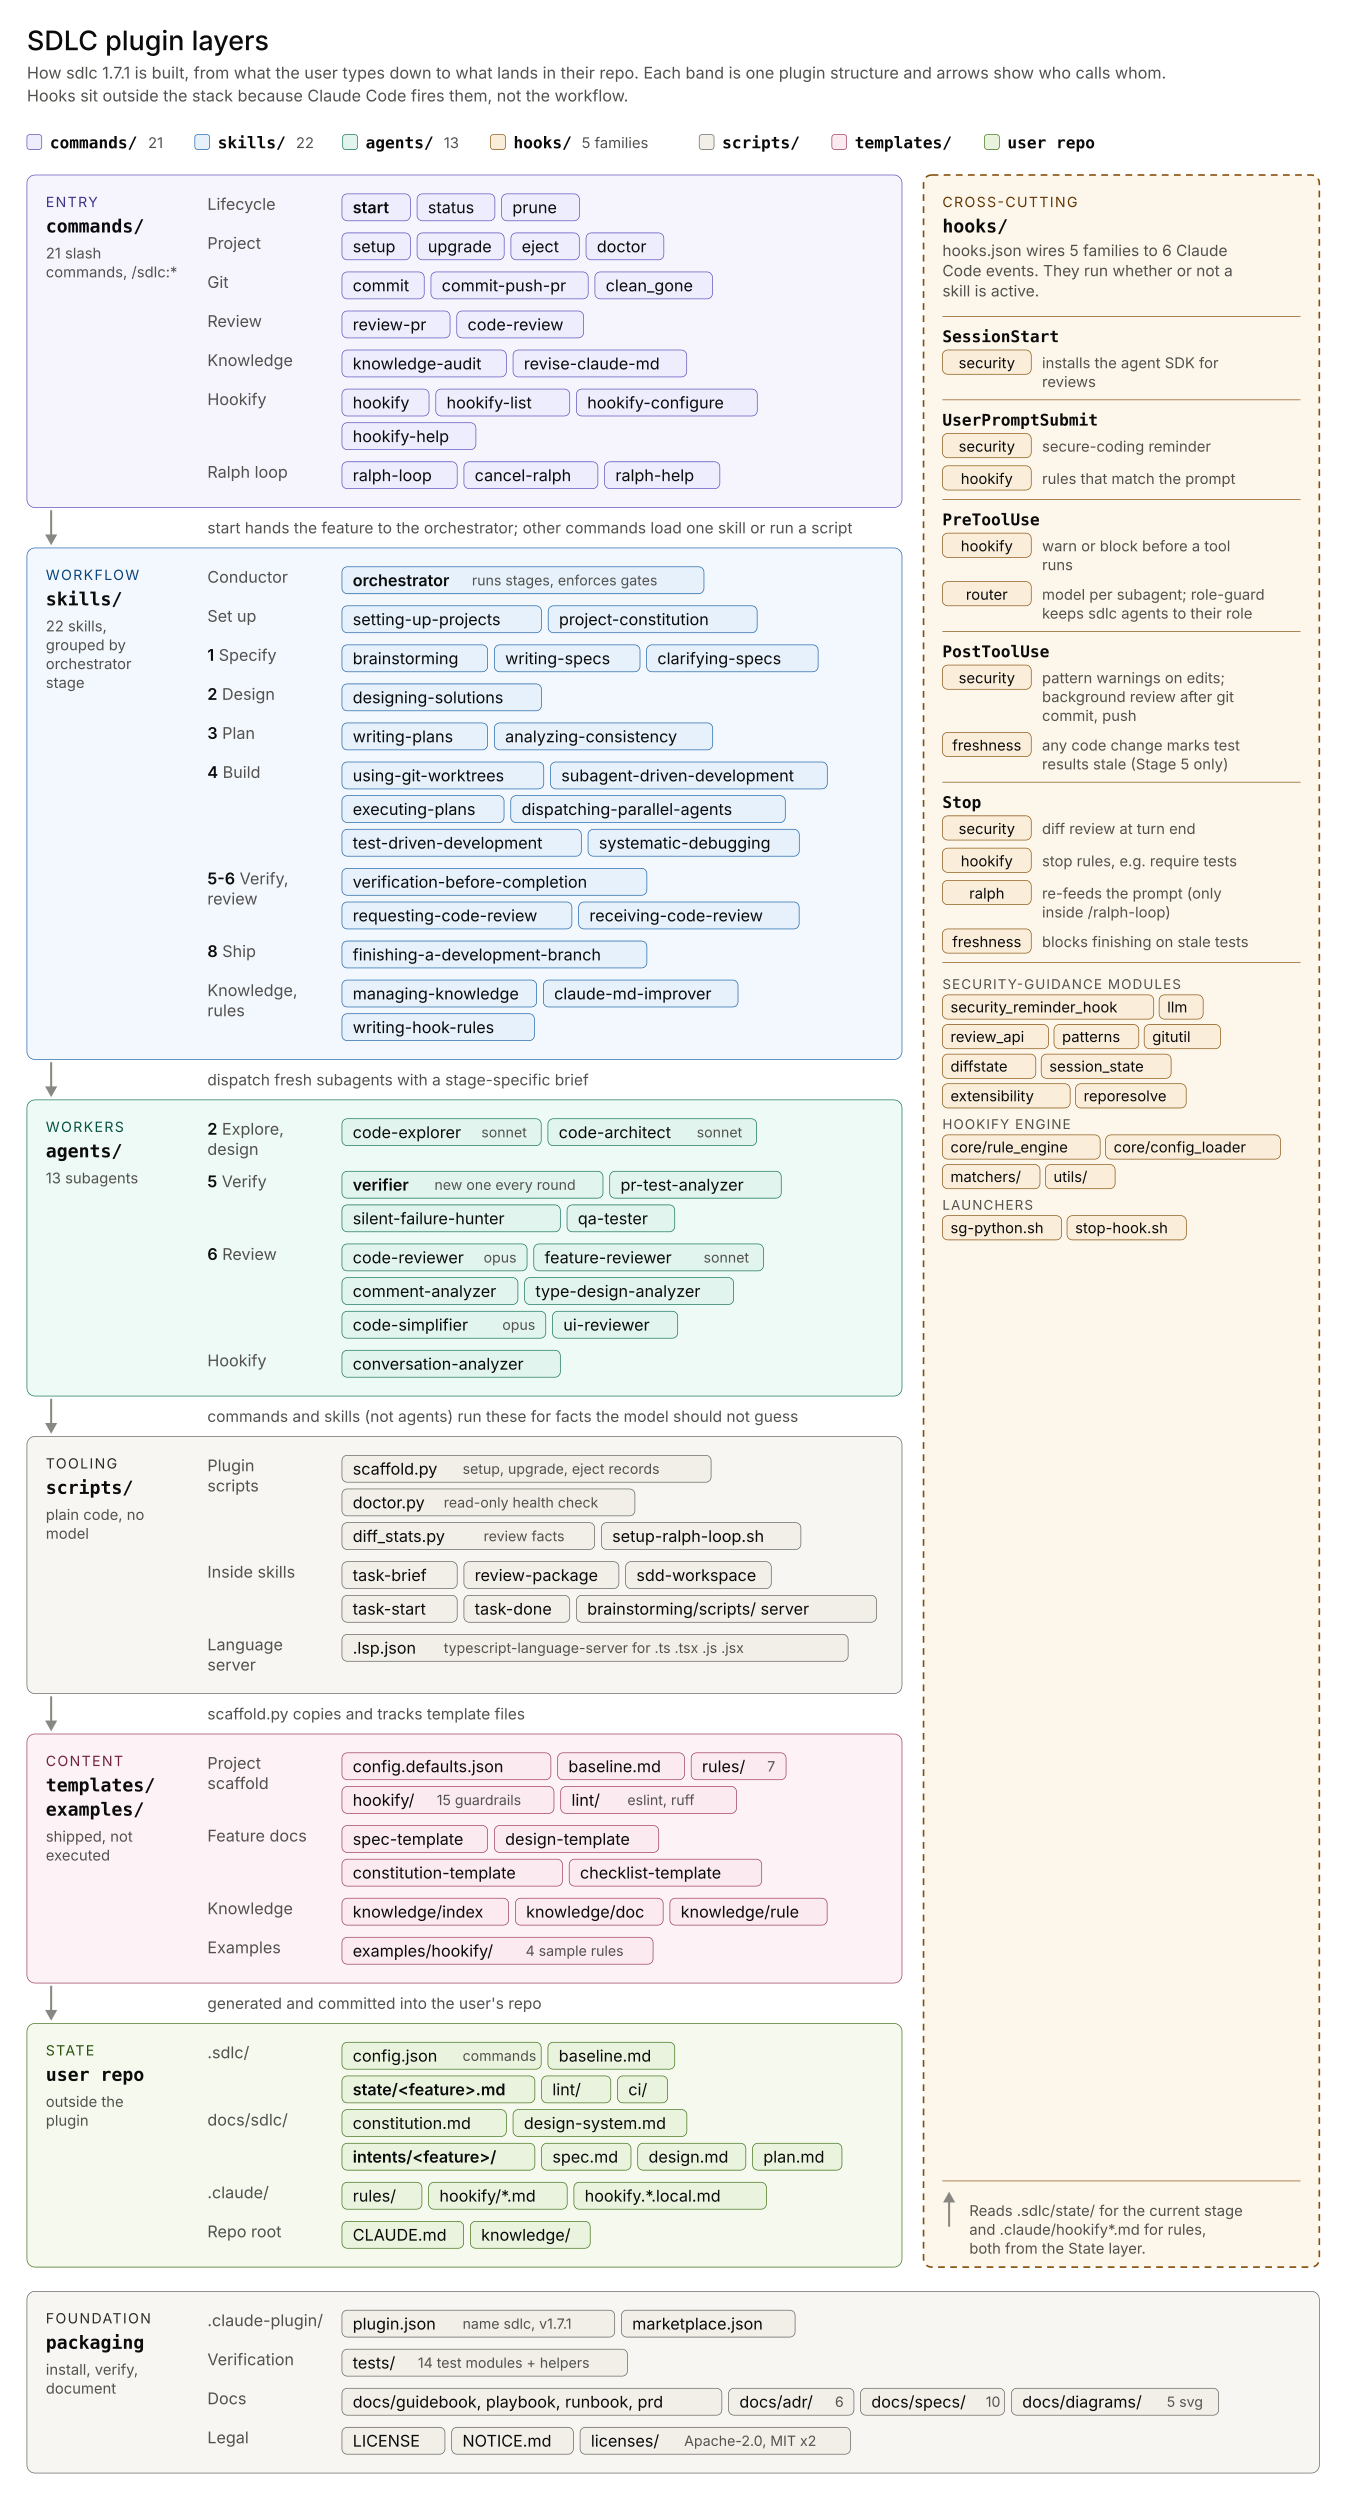
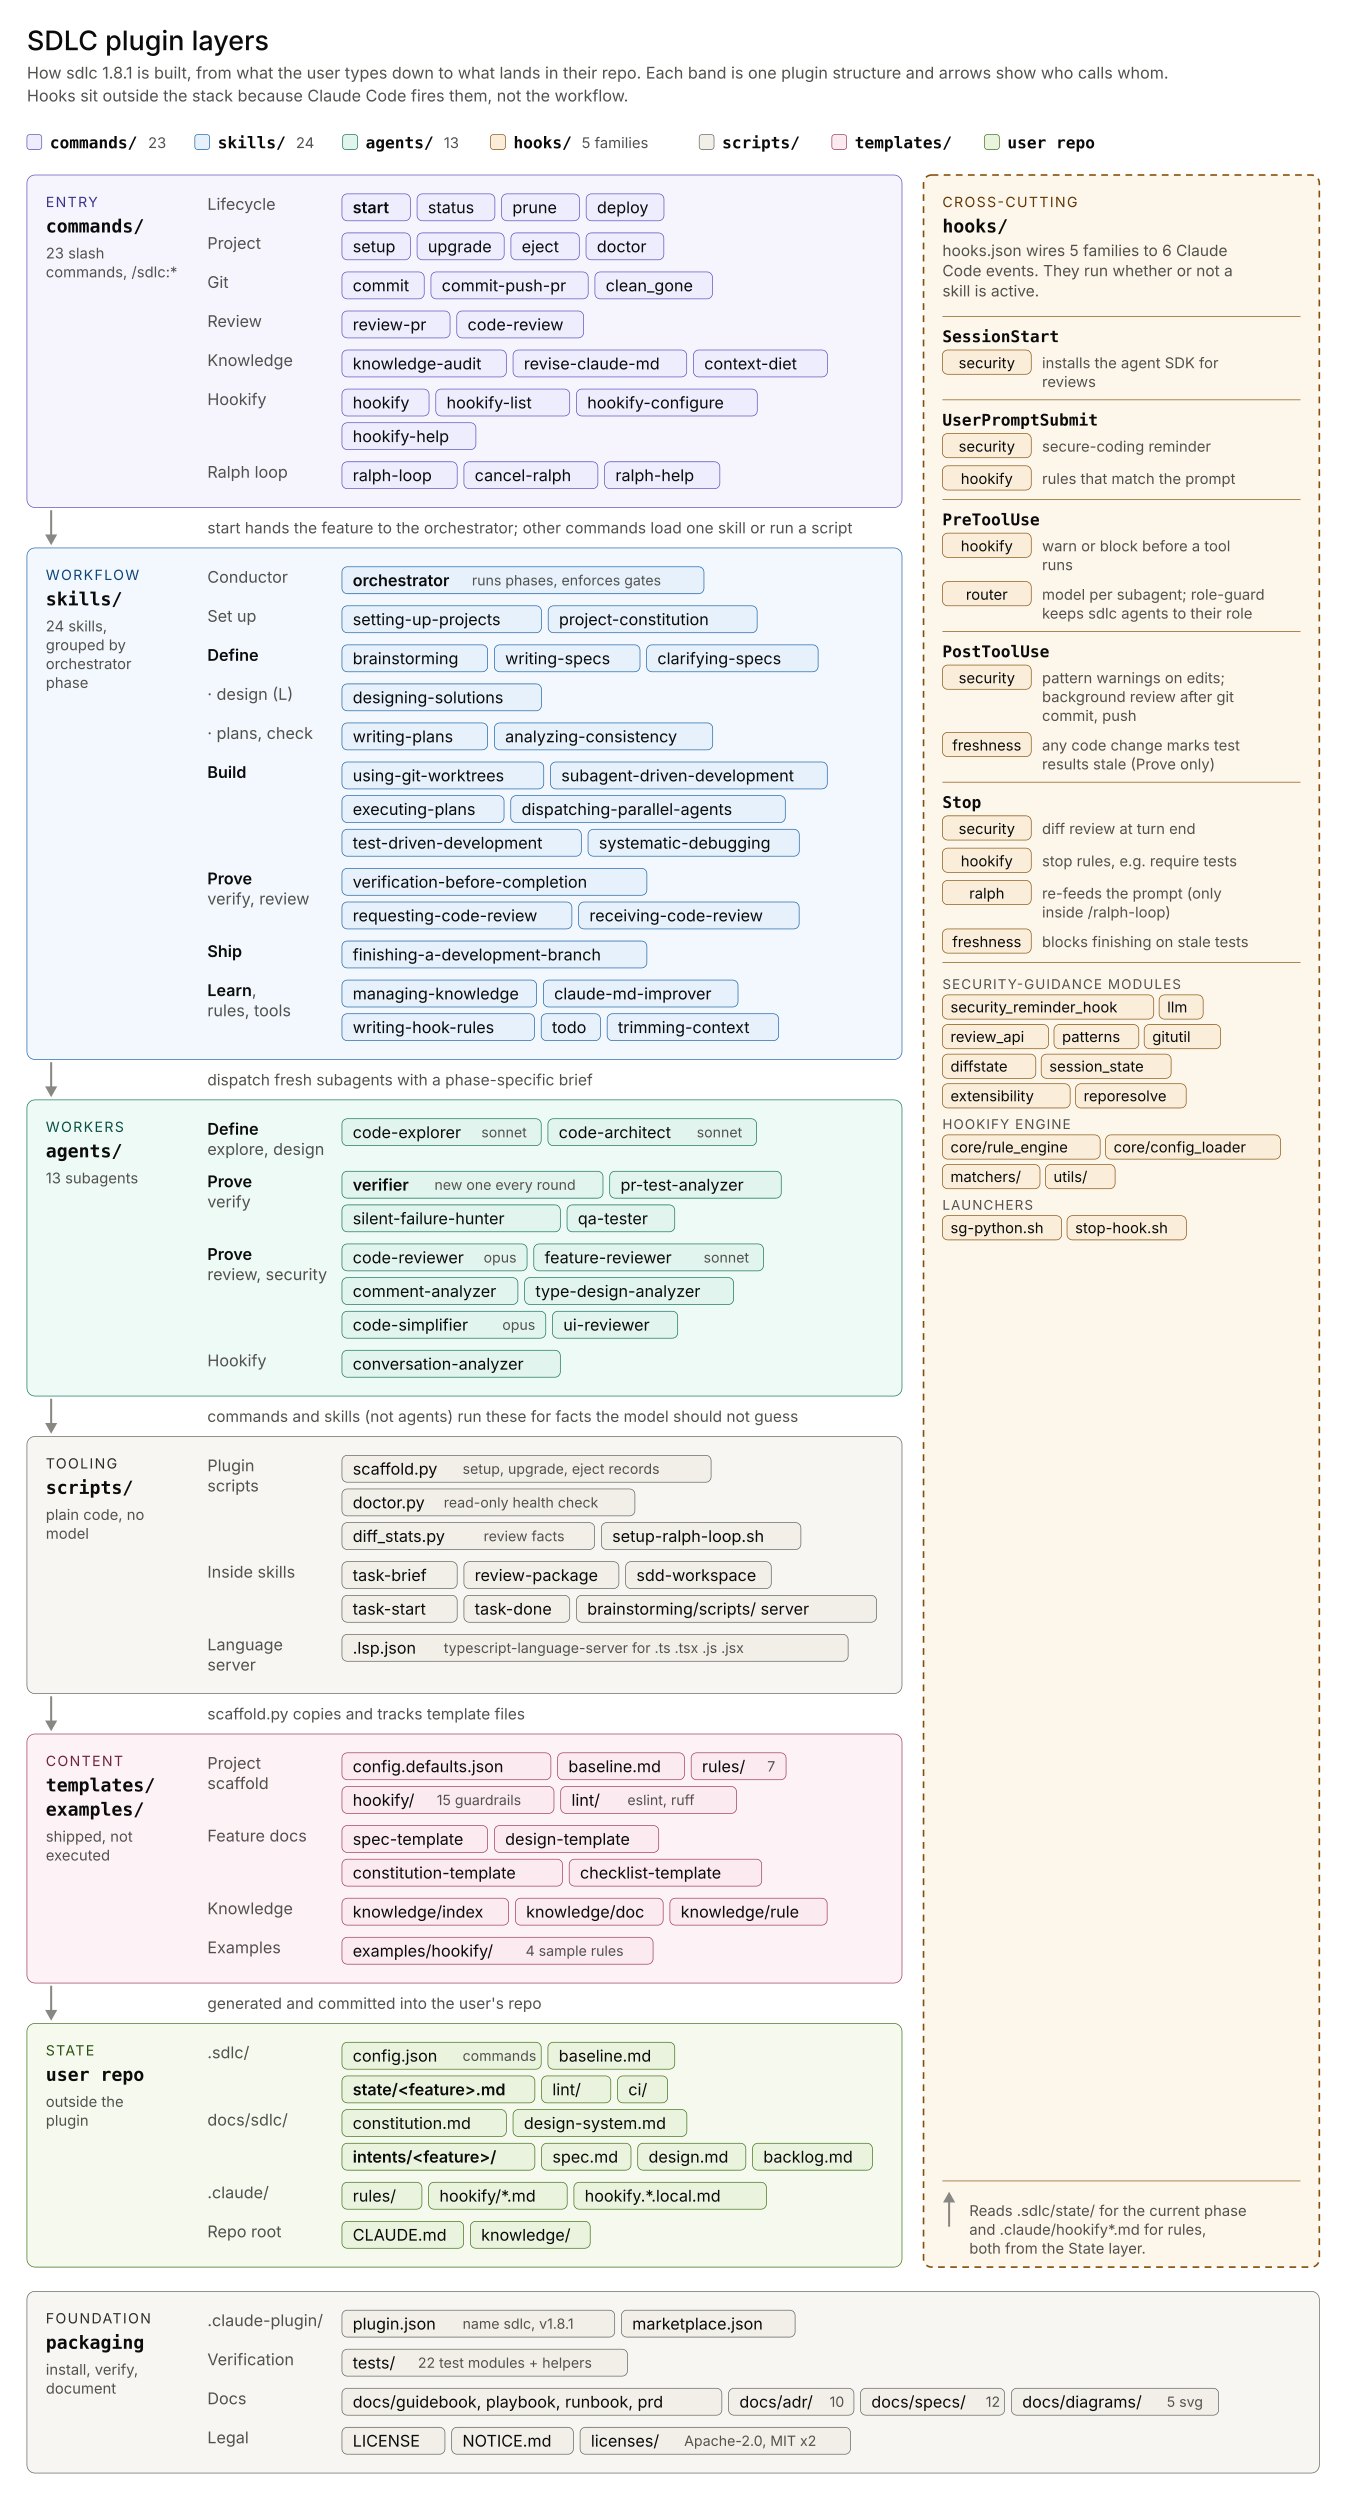
<svg xmlns="http://www.w3.org/2000/svg" width="100%" viewBox="0 0 1000 1857" role="img">
  <style>
text{font-family:anthropic-sans,-apple-system,"system-ui","Segoe UI",sans-serif;dominant-baseline:central;text-anchor:start}
.dir{font-family:ui-monospace,"SF Mono",Menlo,Consolas,monospace;font-weight:600}
.tx{fill:#0b0b0b}.mu{fill:#52514e}
.a{stroke:#898781;stroke-width:1.5;fill:none}.af{fill:#898781}
rect{stroke-width:.5}.sep{stroke-width:.5}
.panel{fill:none;stroke-width:1.2;stroke-dasharray:5 4}
.cmd .bd{fill:#f6f5fe}.cmd .ch{fill:#eeedfe}.cmd .bd,.cmd .ch,.cmd .panel{stroke:#534ab7}.cmd .eb{fill:#3c3489}
.skill .bd{fill:#f2f8fd}.skill .ch{fill:#e6f1fb}.skill .bd,.skill .ch{stroke:#185fa5}.skill .eb{fill:#0c447c}
.agent .bd{fill:#eefaf6}.agent .ch{fill:#e1f5ee}.agent .bd,.agent .ch{stroke:#0f6e56}.agent .eb{fill:#085041}
.hook .ch{fill:#faeeda}.hook .ch,.hook .panel,.hook .sep{stroke:#854f0b}.hook .panel{fill:#fdf6ea}.hook .eb{fill:#633806}
.tool .bd{fill:#f7f6f2}.tool .ch{fill:#f1efe8}.tool .bd,.tool .ch{stroke:#5f5e5a}.tool .eb{fill:#2c2c2a}
.tmpl .bd{fill:#fdf3f6}.tmpl .ch{fill:#fbeaf0}.tmpl .bd,.tmpl .ch{stroke:#993556}.tmpl .eb{fill:#72243e}
.state .bd{fill:#f5f9ee}.state .ch{fill:#eaf3de}.state .bd,.state .ch{stroke:#3b6d11}.state .eb{fill:#27500a}
@media (prefers-color-scheme:dark){
.tx{fill:#f0efea}.mu{fill:#aaa8a2}.a{stroke:#a09e96}.af{fill:#a09e96}
.cmd .bd{fill:#1d1b38}.cmd .ch{fill:#26244a}.cmd .bd,.cmd .ch,.cmd .panel{stroke:#a098f0}.cmd .eb{fill:#cecbfa}
.skill .bd{fill:#0c2036}.skill .ch{fill:#102a44}.skill .bd,.skill .ch{stroke:#6aa8e6}.skill .eb{fill:#b5d4f4}
.agent .bd{fill:#09271f}.agent .ch{fill:#0c3228}.agent .bd,.agent .ch{stroke:#5ac8a5}.agent .eb{fill:#aae6d4}
.hook .ch{fill:#3d2a10}.hook .ch,.hook .panel,.hook .sep{stroke:#e0a04c}.hook .panel{fill:#2f2010}.hook .eb{fill:#f5d9a8}
.tool .bd{fill:#232220}.tool .ch{fill:#2e2d2a}.tool .bd,.tool .ch{stroke:#a09e96}.tool .eb{fill:#d3d1c7}
.tmpl .bd{fill:#2e1520}.tmpl .ch{fill:#44192b}.tmpl .bd,.tmpl .ch{stroke:#e68aa8}.tmpl .eb{fill:#f4c0d1}
.state .bd{fill:#17240c}.state .ch{fill:#1f3310}.state .bd,.state .ch{stroke:#97c459}.state .eb{fill:#c0dd97}
}
</style>
  <text class="tx" x="20" y="30" font-size="20" font-weight="500">SDLC plugin layers</text>
-   <text class="mu" x="20" y="54" font-size="12">How sdlc 1.7.1 is built, from what the user types down to what lands in their repo. Each band is one plugin structure and arrows show who calls whom.</text>
+   <text class="mu" x="20" y="54" font-size="12">How sdlc 1.8.1 is built, from what the user types down to what lands in their repo. Each band is one plugin structure and arrows show who calls whom.</text>
  <text class="mu" x="20" y="71" font-size="12">Hooks sit outside the stack because Claude Code fires them, not the workflow.</text>
  <g class="cmd">
    <rect class="ch" x="20" y="100" width="11" height="11" rx="2" />
  </g>
  <text class="tx dir" x="37" y="106" font-size="12">commands/</text>
-   <text class="mu" x="109.96" y="106" font-size="11">21</text>
+   <text class="mu" x="109.96" y="106" font-size="11">23</text>
  <g class="skill">
    <rect class="ch" x="144.72" y="100" width="11" height="11" rx="2" />
  </g>
  <text class="tx dir" x="161.72" y="106" font-size="12">skills/</text>
-   <text class="mu" x="219.8" y="106" font-size="11">22</text>
+   <text class="mu" x="219.8" y="106" font-size="11">24</text>
  <g class="agent">
    <rect class="ch" x="254.56" y="100" width="11" height="11" rx="2" />
  </g>
  <text class="tx dir" x="271.56" y="106" font-size="12">agents/</text>
  <text class="mu" x="329.64" y="106" font-size="11">13</text>
  <g class="hook">
    <rect class="ch" x="364.4" y="100" width="11" height="11" rx="2" />
  </g>
  <text class="tx dir" x="381.4" y="106" font-size="12">hooks/</text>
  <text class="mu" x="432.04" y="106" font-size="11">5 families</text>
  <g class="tool">
    <rect class="ch" x="519.38" y="100" width="11" height="11" rx="2" />
  </g>
  <text class="tx dir" x="536.38" y="106" font-size="12">scripts/</text>
  <g class="tmpl">
    <rect class="ch" x="617.9" y="100" width="11" height="11" rx="2" />
  </g>
  <text class="tx dir" x="634.9" y="106" font-size="12">templates/</text>
  <g class="state">
    <rect class="ch" x="731.3" y="100" width="11" height="11" rx="2" />
  </g>
  <text class="tx dir" x="748.3" y="106" font-size="12">user repo</text>
  <g class="cmd">
    <rect class="bd" x="20" y="130" width="650" height="247.0" rx="6" />
    <text class="eb" x="34.0" y="150.0" font-size="10.5" letter-spacing="1">ENTRY</text>
    <text class="dir tx" x="34.0" y="168.0" font-size="13.5">commands/</text>
-     <text class="mu" x="34.0" y="188.0" font-size="11">21 slash</text>
+     <text class="mu" x="34.0" y="188.0" font-size="11">23 slash</text>
    <text class="mu" x="34.0" y="202.0" font-size="11">commands, /sdlc:*</text>
    <text class="mu" x="154.0" y="151.5" font-size="12">Lifecycle</text>
    <rect class="ch" x="254.0" y="144.0" width="50.8" height="20" rx="4" stroke-width="1.2" />
    <text class="tx" x="262.0" y="154.0" font-size="12" font-weight="600">start</text>
    <rect class="ch" x="309.8" y="144.0" width="57.8" height="20" rx="4" />
    <text class="tx" x="317.8" y="154.0" font-size="12">status</text>
    <rect class="ch" x="372.6" y="144.0" width="57.8" height="20" rx="4" />
    <text class="tx" x="380.6" y="154.0" font-size="12">prune</text>
+     <rect class="ch" x="435.4" y="144.0" width="57.8" height="20" rx="4" />
+     <text class="tx" x="443.4" y="154.0" font-size="12">deploy</text>
    <text class="mu" x="154.0" y="180.5" font-size="12">Project</text>
    <rect class="ch" x="254.0" y="173.0" width="50.8" height="20" rx="4" />
    <text class="tx" x="262.0" y="183.0" font-size="12">setup</text>
    <rect class="ch" x="309.8" y="173.0" width="64.7" height="20" rx="4" />
    <text class="tx" x="317.8" y="183.0" font-size="12">upgrade</text>
    <rect class="ch" x="379.5" y="173.0" width="50.8" height="20" rx="4" />
    <text class="tx" x="387.5" y="183.0" font-size="12">eject</text>
    <rect class="ch" x="435.3" y="173.0" width="57.8" height="20" rx="4" />
    <text class="tx" x="443.3" y="183.0" font-size="12">doctor</text>
    <text class="mu" x="154.0" y="209.5" font-size="12">Git</text>
    <rect class="ch" x="254.0" y="202.0" width="61.1" height="20" rx="4" />
    <text class="tx" x="262.0" y="212.0" font-size="12">commit</text>
    <rect class="ch" x="320.1" y="202.0" width="116.8" height="20" rx="4" />
    <text class="tx" x="328.1" y="212.0" font-size="12">commit-push-pr</text>
    <rect class="ch" x="441.9" y="202.0" width="87.3" height="20" rx="4" />
    <text class="tx" x="449.9" y="212.0" font-size="12">clean_gone</text>
    <text class="mu" x="154.0" y="238.5" font-size="12">Review</text>
    <rect class="ch" x="254.0" y="231.0" width="80.3" height="20" rx="4" />
    <text class="tx" x="262.0" y="241.0" font-size="12">review-pr</text>
    <rect class="ch" x="339.3" y="231.0" width="94.2" height="20" rx="4" />
    <text class="tx" x="347.3" y="241.0" font-size="12">code-review</text>
    <text class="mu" x="154.0" y="267.5" font-size="12">Knowledge</text>
    <rect class="ch" x="254.0" y="260.0" width="122.1" height="20" rx="4" />
    <text class="tx" x="262.0" y="270.0" font-size="12">knowledge-audit</text>
    <rect class="ch" x="381.1" y="260.0" width="129.0" height="20" rx="4" />
    <text class="tx" x="389.1" y="270.0" font-size="12">revise-claude-md</text>
+     <rect class="ch" x="515.1" y="260.0" width="99.5" height="20" rx="4" />
+     <text class="tx" x="523.1" y="270.0" font-size="12">context-diet</text>
    <text class="mu" x="154.0" y="296.5" font-size="12">Hookify</text>
    <rect class="ch" x="254.0" y="289.0" width="64.7" height="20" rx="4" />
    <text class="tx" x="262.0" y="299.0" font-size="12">hookify</text>
    <rect class="ch" x="323.7" y="289.0" width="99.5" height="20" rx="4" />
    <text class="tx" x="331.7" y="299.0" font-size="12">hookify-list</text>
    <rect class="ch" x="428.2" y="289.0" width="134.3" height="20" rx="4" />
    <text class="tx" x="436.2" y="299.0" font-size="12">hookify-configure</text>
    <rect class="ch" x="254.0" y="314.0" width="99.5" height="20" rx="4" />
    <text class="tx" x="262.0" y="324.0" font-size="12">hookify-help</text>
    <text class="mu" x="154.0" y="350.5" font-size="12">Ralph loop</text>
    <rect class="ch" x="254.0" y="343.0" width="85.6" height="20" rx="4" />
    <text class="tx" x="262.0" y="353.0" font-size="12">ralph-loop</text>
    <rect class="ch" x="344.6" y="343.0" width="99.5" height="20" rx="4" />
    <text class="tx" x="352.6" y="353.0" font-size="12">cancel-ralph</text>
    <rect class="ch" x="449.1" y="343.0" width="85.6" height="20" rx="4" />
    <text class="tx" x="457.1" y="353.0" font-size="12">ralph-help</text>
  </g>
  <line class="a" x1="38" y1="379" x2="38" y2="398" />
  <polygon class="af" points="33.5,397 42.5,397 38,405" />
  <text class="mu" x="154.0" y="392.0" font-size="11.5">start hands the feature to the orchestrator; other commands load one skill or run a script</text>
  <g class="skill">
    <rect class="bd" x="20" y="407" width="650" height="380.0" rx="6" />
    <text class="eb" x="34.0" y="427.0" font-size="10.5" letter-spacing="1">WORKFLOW</text>
    <text class="dir tx" x="34.0" y="445.0" font-size="13.5">skills/</text>
-     <text class="mu" x="34.0" y="465.0" font-size="11">22 skills,</text>
+     <text class="mu" x="34.0" y="465.0" font-size="11">24 skills,</text>
    <text class="mu" x="34.0" y="479.0" font-size="11">grouped by</text>
    <text class="mu" x="34.0" y="493.0" font-size="11">orchestrator</text>
-     <text class="mu" x="34.0" y="507.0" font-size="11">stage</text>
+     <text class="mu" x="34.0" y="507.0" font-size="11">phase</text>
    <text class="mu" x="154.0" y="428.5" font-size="12">Conductor</text>
    <rect class="ch" x="254.0" y="421.0" width="268.9" height="20" rx="4" stroke-width="1.2" />
    <text class="tx" x="262.0" y="431.0" font-size="12" font-weight="600">orchestrator</text>
-     <text class="mu" x="350.5" y="431.0" font-size="10.5">runs stages, enforces gates</text>
+     <text class="mu" x="350.5" y="431.0" font-size="10.5">runs phases, enforces gates</text>
    <text class="mu" x="154.0" y="457.5" font-size="12">Set up</text>
    <rect class="ch" x="254.0" y="450.0" width="148.2" height="20" rx="4" />
    <text class="tx" x="262.0" y="460.0" font-size="12">setting-up-projects</text>
    <rect class="ch" x="407.2" y="450.0" width="155.2" height="20" rx="4" />
    <text class="tx" x="415.2" y="460.0" font-size="12">project-constitution</text>
    <text class="mu" x="154" y="486.5" font-size="12">
-       <tspan class="tx" font-weight="600">1</tspan> Specify</text>
+       <tspan class="tx" font-weight="600">Define</tspan>
+     </text>
    <rect class="ch" x="254.0" y="479.0" width="108.2" height="20" rx="4" />
    <text class="tx" x="262.0" y="489.0" font-size="12">brainstorming</text>
    <rect class="ch" x="367.2" y="479.0" width="108.2" height="20" rx="4" />
    <text class="tx" x="375.2" y="489.0" font-size="12">writing-specs</text>
    <rect class="ch" x="480.3" y="479.0" width="127.4" height="20" rx="4" />
    <text class="tx" x="488.3" y="489.0" font-size="12">clarifying-specs</text>
-     <text class="mu" x="154" y="515.5" font-size="12">
-       <tspan class="tx" font-weight="600">2</tspan> Design</text>
+     <text class="mu" x="154" y="515.5" font-size="12">· design (L)</text>
    <rect class="ch" x="254.0" y="508.0" width="148.2" height="20" rx="4" />
    <text class="tx" x="262.0" y="518.0" font-size="12">designing-solutions</text>
-     <text class="mu" x="154" y="544.5" font-size="12">
-       <tspan class="tx" font-weight="600">3</tspan> Plan</text>
+     <text class="mu" x="154" y="544.5" font-size="12">· plans, check</text>
    <rect class="ch" x="254.0" y="537.0" width="108.2" height="20" rx="4" />
    <text class="tx" x="262.0" y="547.0" font-size="12">writing-plans</text>
    <rect class="ch" x="367.2" y="537.0" width="162.2" height="20" rx="4" />
    <text class="tx" x="375.2" y="547.0" font-size="12">analyzing-consistency</text>
    <text class="mu" x="154" y="573.5" font-size="12">
-       <tspan class="tx" font-weight="600">4</tspan> Build</text>
+       <tspan class="tx" font-weight="600">Build</tspan>
+     </text>
    <rect class="ch" x="254.0" y="566.0" width="149.9" height="20" rx="4" />
    <text class="tx" x="262.0" y="576.0" font-size="12">using-git-worktrees</text>
    <rect class="ch" x="408.9" y="566.0" width="205.6" height="20" rx="4" />
    <text class="tx" x="416.9" y="576.0" font-size="12">subagent-driven-development</text>
    <rect class="ch" x="254.0" y="591.0" width="120.4" height="20" rx="4" />
    <text class="tx" x="262.0" y="601.0" font-size="12">executing-plans</text>
    <rect class="ch" x="379.4" y="591.0" width="203.9" height="20" rx="4" />
    <text class="tx" x="387.4" y="601.0" font-size="12">dispatching-parallel-agents</text>
    <rect class="ch" x="254.0" y="616.0" width="177.8" height="20" rx="4" />
    <text class="tx" x="262.0" y="626.0" font-size="12">test-driven-development</text>
    <rect class="ch" x="436.8" y="616.0" width="156.9" height="20" rx="4" />
    <text class="tx" x="444.8" y="626.0" font-size="12">systematic-debugging</text>
    <text class="mu" x="154" y="652.5" font-size="12">
-       <tspan class="tx" font-weight="600">5-6</tspan> Verify,</text>
-     <text class="mu" x="154.0" y="667.5" font-size="12">review</text>
+       <tspan class="tx" font-weight="600">Prove</tspan>
+     </text>
+     <text class="mu" x="154.0" y="667.5" font-size="12">verify, review</text>
    <rect class="ch" x="254.0" y="645.0" width="226.5" height="20" rx="4" />
    <text class="tx" x="262.0" y="655.0" font-size="12">verification-before-completion</text>
    <rect class="ch" x="254.0" y="670.0" width="170.8" height="20" rx="4" />
    <text class="tx" x="262.0" y="680.0" font-size="12">requesting-code-review</text>
    <rect class="ch" x="429.8" y="670.0" width="163.8" height="20" rx="4" />
    <text class="tx" x="437.8" y="680.0" font-size="12">receiving-code-review</text>
    <text class="mu" x="154" y="706.5" font-size="12">
-       <tspan class="tx" font-weight="600">8</tspan> Ship</text>
+       <tspan class="tx" font-weight="600">Ship</tspan>
+     </text>
    <rect class="ch" x="254.0" y="699.0" width="226.5" height="20" rx="4" />
    <text class="tx" x="262.0" y="709.0" font-size="12">finishing-a-development-branch</text>
-     <text class="mu" x="154.0" y="735.5" font-size="12">Knowledge,</text>
-     <text class="mu" x="154.0" y="750.5" font-size="12">rules</text>
+     <text class="mu" x="154.0" y="735.5" font-size="12">
+       <tspan class="tx" font-weight="600">Learn</tspan>,</text>
+     <text class="mu" x="154.0" y="750.5" font-size="12">rules, tools</text>
    <rect class="ch" x="254.0" y="728.0" width="144.6" height="20" rx="4" />
    <text class="tx" x="262.0" y="738.0" font-size="12">managing-knowledge</text>
    <rect class="ch" x="403.6" y="728.0" width="144.6" height="20" rx="4" />
    <text class="tx" x="411.6" y="738.0" font-size="12">claude-md-improver</text>
    <rect class="ch" x="254.0" y="753.0" width="143.0" height="20" rx="4" />
    <text class="tx" x="262.0" y="763.0" font-size="12">writing-hook-rules</text>
+     <rect class="ch" x="402.0" y="753.0" width="44.0" height="20" rx="4" />
+     <text class="tx" x="410.0" y="763.0" font-size="12">todo</text>
+     <rect class="ch" x="451.0" y="753.0" width="127.4" height="20" rx="4" />
+     <text class="tx" x="459.0" y="763.0" font-size="12">trimming-context</text>
  </g>
  <line class="a" x1="38" y1="789" x2="38" y2="808" />
  <polygon class="af" points="33.5,807 42.5,807 38,815" />
-   <text class="mu" x="154.0" y="802.0" font-size="11.5">dispatch fresh subagents with a stage-specific brief</text>
+   <text class="mu" x="154.0" y="802.0" font-size="11.5">dispatch fresh subagents with a phase-specific brief</text>
  <g class="agent">
    <rect class="bd" x="20" y="817" width="650" height="220.0" rx="6" />
    <text class="eb" x="34.0" y="837.0" font-size="10.5" letter-spacing="1">WORKERS</text>
    <text class="dir tx" x="34.0" y="855.0" font-size="13.5">agents/</text>
    <text class="mu" x="34.0" y="875.0" font-size="11">13 subagents</text>
    <text class="mu" x="154" y="838.5" font-size="12">
-       <tspan class="tx" font-weight="600">2</tspan> Explore,</text>
-     <text class="mu" x="154.0" y="853.5" font-size="12">design</text>
+       <tspan class="tx" font-weight="600">Define</tspan>
+     </text>
+     <text class="mu" x="154.0" y="853.5" font-size="12">explore, design</text>
    <rect class="ch" x="254.0" y="831.0" width="148.0" height="20" rx="4" />
    <text class="tx" x="262.0" y="841.0" font-size="12">code-explorer</text>
    <text class="mu" x="357.5" y="841.0" font-size="10.5">sonnet</text>
    <rect class="ch" x="407.0" y="831.0" width="155.0" height="20" rx="4" />
    <text class="tx" x="415.0" y="841.0" font-size="12">code-architect</text>
    <text class="mu" x="517.5" y="841.0" font-size="10.5">sonnet</text>
    <text class="mu" x="154" y="877.5" font-size="12">
-       <tspan class="tx" font-weight="600">5</tspan> Verify</text>
+       <tspan class="tx" font-weight="600">Prove</tspan>
+     </text>
+     <text class="mu" x="154.0" y="892.5" font-size="12">verify</text>
    <rect class="ch" x="254.0" y="870.0" width="193.9" height="20" rx="4" stroke-width="1.2" />
    <text class="tx" x="262.0" y="880.0" font-size="12" font-weight="600">verifier</text>
    <text class="mu" x="322.7" y="880.0" font-size="10.5">new one every round</text>
    <rect class="ch" x="452.9" y="870.0" width="127.4" height="20" rx="4" />
    <text class="tx" x="460.9" y="880.0" font-size="12">pr-test-analyzer</text>
    <rect class="ch" x="254.0" y="895.0" width="162.2" height="20" rx="4" />
    <text class="tx" x="262.0" y="905.0" font-size="12">silent-failure-hunter</text>
    <rect class="ch" x="421.2" y="895.0" width="80.0" height="20" rx="4" />
    <text class="tx" x="429.2" y="905.0" font-size="12">qa-tester</text>
    <text class="mu" x="154" y="931.5" font-size="12">
-       <tspan class="tx" font-weight="600">6</tspan> Review</text>
+       <tspan class="tx" font-weight="600">Prove</tspan>
+     </text>
+     <text class="mu" x="154.0" y="946.5" font-size="12">review, security</text>
    <rect class="ch" x="254.0" y="924.0" width="137.5" height="20" rx="4" />
    <text class="tx" x="262.0" y="934.0" font-size="12">code-reviewer</text>
    <text class="mu" x="359.2" y="934.0" font-size="10.5">opus</text>
    <rect class="ch" x="396.5" y="924.0" width="170.6" height="20" rx="4" />
    <text class="tx" x="404.5" y="934.0" font-size="12">feature-reviewer</text>
    <text class="mu" x="522.6" y="934.0" font-size="10.5">sonnet</text>
    <rect class="ch" x="254.0" y="949.0" width="130.7" height="20" rx="4" />
    <text class="tx" x="262.0" y="959.0" font-size="12">comment-analyzer</text>
    <rect class="ch" x="389.7" y="949.0" width="155.2" height="20" rx="4" />
    <text class="tx" x="397.7" y="959.0" font-size="12">type-design-analyzer</text>
    <rect class="ch" x="254.0" y="974.0" width="151.4" height="20" rx="4" />
    <text class="tx" x="262.0" y="984.0" font-size="12">code-simplifier</text>
    <text class="mu" x="373.1" y="984.0" font-size="10.5">opus</text>
    <rect class="ch" x="410.4" y="974.0" width="93.0" height="20" rx="4" />
    <text class="tx" x="418.4" y="984.0" font-size="12">ui-reviewer</text>
    <text class="mu" x="154.0" y="1010.5" font-size="12">Hookify</text>
    <rect class="ch" x="254.0" y="1003.0" width="162.2" height="20" rx="4" />
    <text class="tx" x="262.0" y="1013.0" font-size="12">conversation-analyzer</text>
  </g>
  <line class="a" x1="38" y1="1039" x2="38" y2="1058" />
  <polygon class="af" points="33.5,1057 42.5,1057 38,1065" />
  <text class="mu" x="154.0" y="1052.0" font-size="11.5">commands and skills (not agents) run these for facts the model should not guess</text>
  <g class="tool">
    <rect class="bd" x="20" y="1067" width="650" height="191.0" rx="6" />
    <text class="eb" x="34.0" y="1087.0" font-size="10.5" letter-spacing="1">TOOLING</text>
    <text class="dir tx" x="34.0" y="1105.0" font-size="13.5">scripts/</text>
    <text class="mu" x="34.0" y="1125.0" font-size="11">plain code, no</text>
    <text class="mu" x="34.0" y="1139.0" font-size="11">model</text>
    <text class="mu" x="154.0" y="1088.5" font-size="12">Plugin</text>
    <text class="mu" x="154.0" y="1103.5" font-size="12">scripts</text>
    <rect class="ch" x="254.0" y="1081.0" width="274.2" height="20" rx="4" />
    <text class="tx" x="262.0" y="1091.0" font-size="12">scaffold.py</text>
    <text class="mu" x="343.6" y="1091.0" font-size="10.5">setup, upgrade, eject records</text>
    <rect class="ch" x="254.0" y="1106.0" width="217.6" height="20" rx="4" />
    <text class="tx" x="262.0" y="1116.0" font-size="12">doctor.py</text>
    <text class="mu" x="329.6" y="1116.0" font-size="10.5">read-only health check</text>
    <rect class="ch" x="254.0" y="1131.0" width="187.7" height="20" rx="4" />
    <text class="tx" x="262.0" y="1141.0" font-size="12">diff_stats.py</text>
    <text class="mu" x="359.2" y="1141.0" font-size="10.5">review facts</text>
    <rect class="ch" x="446.7" y="1131.0" width="148.2" height="20" rx="4" />
    <text class="tx" x="454.7" y="1141.0" font-size="12">setup-ralph-loop.sh</text>
    <text class="mu" x="154.0" y="1167.5" font-size="12">Inside skills</text>
    <rect class="ch" x="254.0" y="1160.0" width="85.6" height="20" rx="4" />
    <text class="tx" x="262.0" y="1170.0" font-size="12">task-brief</text>
    <rect class="ch" x="344.6" y="1160.0" width="115.1" height="20" rx="4" />
    <text class="tx" x="352.6" y="1170.0" font-size="12">review-package</text>
    <rect class="ch" x="464.7" y="1160.0" width="108.2" height="20" rx="4" />
    <text class="tx" x="472.7" y="1170.0" font-size="12">sdd-workspace</text>
    <rect class="ch" x="254.0" y="1185.0" width="85.6" height="20" rx="4" />
    <text class="tx" x="262.0" y="1195.0" font-size="12">task-start</text>
    <rect class="ch" x="344.6" y="1185.0" width="78.6" height="20" rx="4" />
    <text class="tx" x="352.6" y="1195.0" font-size="12">task-done</text>
    <rect class="ch" x="428.2" y="1185.0" width="222.9" height="20" rx="4" />
    <text class="tx" x="436.2" y="1195.0" font-size="12">brainstorming/scripts/ server</text>
    <text class="mu" x="154.0" y="1221.5" font-size="12">Language</text>
    <text class="mu" x="154.0" y="1236.5" font-size="12">server</text>
    <rect class="ch" x="254.0" y="1214.0" width="376.0" height="20" rx="4" />
    <text class="tx" x="262.0" y="1224.0" font-size="12">.lsp.json</text>
    <text class="mu" x="329.6" y="1224.0" font-size="10.5">typescript-language-server for .ts .tsx .js .jsx</text>
  </g>
  <line class="a" x1="38" y1="1260" x2="38" y2="1279" />
  <polygon class="af" points="33.5,1278 42.5,1278 38,1286" />
  <text class="mu" x="154.0" y="1273.0" font-size="11.5">scaffold.py copies and tracks template files</text>
  <g class="tmpl">
    <rect class="bd" x="20" y="1288" width="650" height="185.0" rx="6" />
    <text class="eb" x="34.0" y="1308.0" font-size="10.5" letter-spacing="1">CONTENT</text>
    <text class="dir tx" x="34.0" y="1326.0" font-size="13.5">templates/</text>
    <text class="dir tx" x="34.0" y="1344.0" font-size="13.5">examples/</text>
    <text class="mu" x="34.0" y="1364.0" font-size="11">shipped, not</text>
    <text class="mu" x="34.0" y="1378.0" font-size="11">executed</text>
    <text class="mu" x="154.0" y="1309.5" font-size="12">Project</text>
    <text class="mu" x="154.0" y="1324.5" font-size="12">scaffold</text>
    <rect class="ch" x="254.0" y="1302.0" width="155.2" height="20" rx="4" />
    <text class="tx" x="262.0" y="1312.0" font-size="12">config.defaults.json</text>
    <rect class="ch" x="414.2" y="1302.0" width="94.2" height="20" rx="4" />
    <text class="tx" x="422.2" y="1312.0" font-size="12">baseline.md</text>
    <rect class="ch" x="513.4" y="1302.0" width="70.5" height="20" rx="4" />
    <text class="tx" x="521.4" y="1312.0" font-size="12">rules/</text>
    <text class="mu" x="569.9" y="1312.0" font-size="10.5">7</text>
    <rect class="ch" x="254.0" y="1327.0" width="157.5" height="20" rx="4" />
    <text class="tx" x="262.0" y="1337.0" font-size="12">hookify/</text>
    <text class="mu" x="324.4" y="1337.0" font-size="10.5">15 guardrails</text>
    <rect class="ch" x="416.5" y="1327.0" width="130.6" height="20" rx="4" />
    <text class="tx" x="424.5" y="1337.0" font-size="12">lint/</text>
    <text class="mu" x="466.0" y="1337.0" font-size="10.5">eslint, ruff</text>
    <text class="mu" x="154.0" y="1363.5" font-size="12">Feature docs</text>
    <rect class="ch" x="254.0" y="1356.0" width="108.2" height="20" rx="4" />
    <text class="tx" x="262.0" y="1366.0" font-size="12">spec-template</text>
    <rect class="ch" x="367.2" y="1356.0" width="122.1" height="20" rx="4" />
    <text class="tx" x="375.2" y="1366.0" font-size="12">design-template</text>
    <rect class="ch" x="254.0" y="1381.0" width="163.8" height="20" rx="4" />
    <text class="tx" x="262.0" y="1391.0" font-size="12">constitution-template</text>
    <rect class="ch" x="422.8" y="1381.0" width="143.0" height="20" rx="4" />
    <text class="tx" x="430.8" y="1391.0" font-size="12">checklist-template</text>
    <text class="mu" x="154.0" y="1417.5" font-size="12">Knowledge</text>
    <rect class="ch" x="254.0" y="1410.0" width="123.8" height="20" rx="4" />
    <text class="tx" x="262.0" y="1420.0" font-size="12">knowledge/index</text>
    <rect class="ch" x="382.8" y="1410.0" width="109.8" height="20" rx="4" />
    <text class="tx" x="390.8" y="1420.0" font-size="12">knowledge/doc</text>
    <rect class="ch" x="497.6" y="1410.0" width="116.8" height="20" rx="4" />
    <text class="tx" x="505.6" y="1420.0" font-size="12">knowledge/rule</text>
    <text class="mu" x="154.0" y="1446.5" font-size="12">Examples</text>
    <rect class="ch" x="254.0" y="1439.0" width="231.1" height="20" rx="4" />
    <text class="tx" x="262.0" y="1449.0" font-size="12">examples/hookify/</text>
    <text class="mu" x="390.4" y="1449.0" font-size="10.5">4 sample rules</text>
  </g>
  <line class="a" x1="38" y1="1475" x2="38" y2="1494" />
  <polygon class="af" points="33.5,1493 42.5,1493 38,1501" />
  <text class="mu" x="154.0" y="1488.0" font-size="11.5">generated and committed into the user's repo</text>
  <g class="state">
    <rect class="bd" x="20" y="1503" width="650" height="181.0" rx="6" />
    <text class="eb" x="34.0" y="1523.0" font-size="10.5" letter-spacing="1">STATE</text>
    <text class="dir tx" x="34.0" y="1541.0" font-size="13.5">user repo</text>
    <text class="mu" x="34.0" y="1561.0" font-size="11">outside the</text>
    <text class="mu" x="34.0" y="1575.0" font-size="11">plugin</text>
    <text class="mu" x="154.0" y="1524.5" font-size="12">.sdlc/</text>
    <rect class="ch" x="254.0" y="1517.0" width="148.0" height="20" rx="4" />
    <text class="tx" x="262.0" y="1527.0" font-size="12">config.json</text>
    <text class="mu" x="343.6" y="1527.0" font-size="10.5">commands</text>
    <rect class="ch" x="407.0" y="1517.0" width="94.2" height="20" rx="4" />
    <text class="tx" x="415.0" y="1527.0" font-size="12">baseline.md</text>
    <rect class="ch" x="254.0" y="1542.0" width="143.3" height="20" rx="4" stroke-width="1.2" />
    <text class="tx" x="262.0" y="1552.0" font-size="12" font-weight="600">state/&lt;feature&gt;.md</text>
    <rect class="ch" x="402.3" y="1542.0" width="51.4" height="20" rx="4" />
    <text class="tx" x="410.3" y="1552.0" font-size="12">lint/</text>
    <rect class="ch" x="458.7" y="1542.0" width="37.2" height="20" rx="4" />
    <text class="tx" x="466.7" y="1552.0" font-size="12">ci/</text>
    <text class="mu" x="154.0" y="1574.5" font-size="12">docs/sdlc/</text>
    <rect class="ch" x="254.0" y="1567.0" width="122.1" height="20" rx="4" />
    <text class="tx" x="262.0" y="1577.0" font-size="12">constitution.md</text>
    <rect class="ch" x="381.1" y="1567.0" width="129.1" height="20" rx="4" />
    <text class="tx" x="389.1" y="1577.0" font-size="12">design-system.md</text>
    <rect class="ch" x="254.0" y="1592.0" width="143.3" height="20" rx="4" stroke-width="1.2" />
    <text class="tx" x="262.0" y="1602.0" font-size="12" font-weight="600">intents/&lt;feature&gt;/</text>
    <rect class="ch" x="402.3" y="1592.0" width="66.4" height="20" rx="4" />
    <text class="tx" x="410.3" y="1602.0" font-size="12">spec.md</text>
    <rect class="ch" x="473.7" y="1592.0" width="80.3" height="20" rx="4" />
    <text class="tx" x="481.7" y="1602.0" font-size="12">design.md</text>
-     <rect class="ch" x="559.0" y="1592.0" width="66.4" height="20" rx="4" />
-     <text class="tx" x="567.0" y="1602.0" font-size="12">plan.md</text>
+     <rect class="ch" x="559.0" y="1592.0" width="89.0" height="20" rx="4" />
+     <text class="tx" x="567.0" y="1602.0" font-size="12">backlog.md</text>
    <text class="mu" x="154.0" y="1628.5" font-size="12">.claude/</text>
    <rect class="ch" x="254.0" y="1621.0" width="59.4" height="20" rx="4" />
    <text class="tx" x="262.0" y="1631.0" font-size="12">rules/</text>
    <rect class="ch" x="318.4" y="1621.0" width="102.9" height="20" rx="4" />
    <text class="tx" x="326.4" y="1631.0" font-size="12">hookify/*.md</text>
    <rect class="ch" x="426.3" y="1621.0" width="143.0" height="20" rx="4" />
    <text class="tx" x="434.3" y="1631.0" font-size="12">hookify.*.local.md</text>
    <text class="mu" x="154.0" y="1657.5" font-size="12">Repo root</text>
    <rect class="ch" x="254.0" y="1650.0" width="90.4" height="20" rx="4" />
    <text class="tx" x="262.0" y="1660.0" font-size="12">CLAUDE.md</text>
    <rect class="ch" x="349.4" y="1650.0" width="89.0" height="20" rx="4" />
    <text class="tx" x="357.4" y="1660.0" font-size="12">knowledge/</text>
  </g>
  <g class="hook">
    <rect class="panel" x="686" y="130" width="294" height="1554.0" rx="6" />
  </g>
  <g class="hook">
    <text class="eb" x="700.0" y="150.0" font-size="10.5" letter-spacing="1">CROSS-CUTTING</text>
    <text class="dir tx" x="700.0" y="168.0" font-size="13.5">hooks/</text>
    <text class="mu" x="700.0" y="186.0" font-size="11.5">hooks.json wires 5 families to 6 Claude</text>
    <text class="mu" x="700.0" y="201.0" font-size="11.5">Code events. They run whether or not a</text>
    <text class="mu" x="700.0" y="216.0" font-size="11.5">skill is active.</text>
    <line class="sep" x1="700" y1="235" x2="966" y2="235" />
    <text class="dir tx" x="700.0" y="250.0" font-size="12">SessionStart</text>
    <rect class="ch" x="700" y="260.0" width="66" height="18" rx="4" />
    <text class="tx" x="733.0" y="269.5" font-size="11" style="text-anchor:middle">security</text>
    <text class="mu" x="774.0" y="269.5" font-size="11">installs the agent SDK for</text>
    <text class="mu" x="774.0" y="283.5" font-size="11">reviews</text>
    <line class="sep" x1="700" y1="297" x2="966" y2="297" />
    <text class="dir tx" x="700.0" y="312.0" font-size="12">UserPromptSubmit</text>
    <rect class="ch" x="700" y="322.0" width="66" height="18" rx="4" />
    <text class="tx" x="733.0" y="331.5" font-size="11" style="text-anchor:middle">security</text>
    <text class="mu" x="774.0" y="331.5" font-size="11">secure-coding reminder</text>
    <rect class="ch" x="700" y="346.0" width="66" height="18" rx="4" />
    <text class="tx" x="733.0" y="355.5" font-size="11" style="text-anchor:middle">hookify</text>
    <text class="mu" x="774.0" y="355.5" font-size="11">rules that match the prompt</text>
    <line class="sep" x1="700" y1="371" x2="966" y2="371" />
    <text class="dir tx" x="700.0" y="386.0" font-size="12">PreToolUse</text>
    <rect class="ch" x="700" y="396.0" width="66" height="18" rx="4" />
    <text class="tx" x="733.0" y="405.5" font-size="11" style="text-anchor:middle">hookify</text>
    <text class="mu" x="774.0" y="405.5" font-size="11">warn or block before a tool</text>
    <text class="mu" x="774.0" y="419.5" font-size="11">runs</text>
    <rect class="ch" x="700" y="432.0" width="66" height="18" rx="4" />
    <text class="tx" x="733.0" y="441.5" font-size="11" style="text-anchor:middle">router</text>
    <text class="mu" x="774.0" y="441.5" font-size="11">model per subagent; role-guard</text>
    <text class="mu" x="774.0" y="455.5" font-size="11">keeps sdlc agents to their role</text>
    <line class="sep" x1="700" y1="469" x2="966" y2="469" />
    <text class="dir tx" x="700.0" y="484.0" font-size="12">PostToolUse</text>
    <rect class="ch" x="700" y="494.0" width="66" height="18" rx="4" />
    <text class="tx" x="733.0" y="503.5" font-size="11" style="text-anchor:middle">security</text>
    <text class="mu" x="774.0" y="503.5" font-size="11">pattern warnings on edits;</text>
    <text class="mu" x="774.0" y="517.5" font-size="11">background review after git</text>
    <text class="mu" x="774.0" y="531.5" font-size="11">commit, push</text>
    <rect class="ch" x="700" y="544.0" width="66" height="18" rx="4" />
    <text class="tx" x="733.0" y="553.5" font-size="11" style="text-anchor:middle">freshness</text>
    <text class="mu" x="774.0" y="553.5" font-size="11">any code change marks test</text>
-     <text class="mu" x="774.0" y="567.5" font-size="11">results stale (Stage 5 only)</text>
+     <text class="mu" x="774.0" y="567.5" font-size="11">results stale (Prove only)</text>
    <line class="sep" x1="700" y1="581" x2="966" y2="581" />
    <text class="dir tx" x="700.0" y="596.0" font-size="12">Stop</text>
    <rect class="ch" x="700" y="606.0" width="66" height="18" rx="4" />
    <text class="tx" x="733.0" y="615.5" font-size="11" style="text-anchor:middle">security</text>
    <text class="mu" x="774.0" y="615.5" font-size="11">diff review at turn end</text>
    <rect class="ch" x="700" y="630.0" width="66" height="18" rx="4" />
    <text class="tx" x="733.0" y="639.5" font-size="11" style="text-anchor:middle">hookify</text>
    <text class="mu" x="774.0" y="639.5" font-size="11">stop rules, e.g. require tests</text>
    <rect class="ch" x="700" y="654.0" width="66" height="18" rx="4" />
    <text class="tx" x="733.0" y="663.5" font-size="11" style="text-anchor:middle">ralph</text>
    <text class="mu" x="774.0" y="663.5" font-size="11">re-feeds the prompt (only</text>
    <text class="mu" x="774.0" y="677.5" font-size="11">inside /ralph-loop)</text>
    <rect class="ch" x="700" y="690.0" width="66" height="18" rx="4" />
    <text class="tx" x="733.0" y="699.5" font-size="11" style="text-anchor:middle">freshness</text>
    <text class="mu" x="774.0" y="699.5" font-size="11">blocks finishing on stale tests</text>
    <line class="sep" x1="700" y1="715" x2="966" y2="715" />
    <text class="mu" x="700.0" y="731.0" font-size="10" letter-spacing="0.8">SECURITY-GUIDANCE MODULES</text>
    <rect class="ch" x="700.0" y="739.0" width="157.0" height="18" rx="4" />
    <text class="tx" x="706.0" y="748.0" font-size="11">security_reminder_hook</text>
    <rect class="ch" x="861.0" y="739.0" width="32.7" height="18" rx="4" />
    <text class="tx" x="867.0" y="748.0" font-size="11">llm</text>
    <rect class="ch" x="700.0" y="761.0" width="78.9" height="18" rx="4" />
    <text class="tx" x="706.0" y="770.0" font-size="11">review_api</text>
    <rect class="ch" x="782.9" y="761.0" width="63.0" height="18" rx="4" />
    <text class="tx" x="788.9" y="770.0" font-size="11">patterns</text>
    <rect class="ch" x="849.9" y="761.0" width="56.7" height="18" rx="4" />
    <text class="tx" x="855.9" y="770.0" font-size="11">gitutil</text>
    <rect class="ch" x="700.0" y="783.0" width="69.4" height="18" rx="4" />
    <text class="tx" x="706.0" y="792.0" font-size="11">diffstate</text>
    <rect class="ch" x="773.4" y="783.0" width="96.5" height="18" rx="4" />
    <text class="tx" x="779.4" y="792.0" font-size="11">session_state</text>
    <rect class="ch" x="700.0" y="805.0" width="94.9" height="18" rx="4" />
    <text class="tx" x="706.0" y="814.0" font-size="11">extensibility</text>
    <rect class="ch" x="798.9" y="805.0" width="82.2" height="18" rx="4" />
    <text class="tx" x="804.9" y="814.0" font-size="11">reporesolve</text>
    <text class="mu" x="700.0" y="835.0" font-size="10" letter-spacing="0.8">HOOKIFY ENGINE</text>
    <rect class="ch" x="700.0" y="843.0" width="117.2" height="18" rx="4" />
    <text class="tx" x="706.0" y="852.0" font-size="11">core/rule_engine</text>
    <rect class="ch" x="821.2" y="843.0" width="129.9" height="18" rx="4" />
    <text class="tx" x="827.2" y="852.0" font-size="11">core/config_loader</text>
    <rect class="ch" x="700.0" y="865.0" width="72.5" height="18" rx="4" />
    <text class="tx" x="706.0" y="874.0" font-size="11">matchers/</text>
    <rect class="ch" x="776.5" y="865.0" width="51.8" height="18" rx="4" />
    <text class="tx" x="782.5" y="874.0" font-size="11">utils/</text>
    <text class="mu" x="700.0" y="895.0" font-size="10" letter-spacing="0.8">LAUNCHERS</text>
    <rect class="ch" x="700.0" y="903.0" width="88.6" height="18" rx="4" />
    <text class="tx" x="706.0" y="912.0" font-size="11">sg-python.sh</text>
    <rect class="ch" x="792.6" y="903.0" width="88.6" height="18" rx="4" />
    <text class="tx" x="798.6" y="912.0" font-size="11">stop-hook.sh</text>
    <line class="sep" x1="700" y1="1620" x2="966" y2="1620" />
    <line class="a" x1="705" y1="1654" x2="705" y2="1635" />
    <polygon class="af" points="700.5,1636 709.5,1636 705,1628" />
-     <text class="mu" x="720.0" y="1642.0" font-size="11">Reads .sdlc/state/ for the current stage</text>
+     <text class="mu" x="720.0" y="1642.0" font-size="11">Reads .sdlc/state/ for the current phase</text>
    <text class="mu" x="720.0" y="1656.0" font-size="11">and .claude/hookify*.md for rules,</text>
    <text class="mu" x="720.0" y="1670.0" font-size="11">both from the State layer.</text>
  </g>
  <g class="tool">
    <rect class="bd" x="20" y="1702" width="960" height="135.0" rx="6" />
    <text class="eb" x="34.0" y="1722.0" font-size="10.5" letter-spacing="1">FOUNDATION</text>
    <text class="dir tx" x="34.0" y="1740.0" font-size="13.5">packaging</text>
    <text class="mu" x="34.0" y="1760.0" font-size="11">install, verify,</text>
    <text class="mu" x="34.0" y="1774.0" font-size="11">document</text>
    <text class="mu" x="154.0" y="1723.5" font-size="12">.claude-plugin/</text>
    <rect class="ch" x="254.0" y="1716.0" width="202.6" height="20" rx="4" />
    <text class="tx" x="262.0" y="1726.0" font-size="12">plugin.json</text>
-     <text class="mu" x="343.6" y="1726.0" font-size="10.5">name sdlc, v1.7.1</text>
+     <text class="mu" x="343.6" y="1726.0" font-size="10.5">name sdlc, v1.8.1</text>
    <rect class="ch" x="461.6" y="1716.0" width="129.0" height="20" rx="4" />
    <text class="tx" x="469.6" y="1726.0" font-size="12">marketplace.json</text>
    <text class="mu" x="154.0" y="1752.5" font-size="12">Verification</text>
    <rect class="ch" x="254.0" y="1745.0" width="212.1" height="20" rx="4" />
    <text class="tx" x="262.0" y="1755.0" font-size="12">tests/</text>
-     <text class="mu" x="310.4" y="1755.0" font-size="10.5">14 test modules + helpers</text>
+     <text class="mu" x="310.4" y="1755.0" font-size="10.5">22 test modules + helpers</text>
    <text class="mu" x="154.0" y="1781.5" font-size="12">Docs</text>
    <rect class="ch" x="254.0" y="1774.0" width="282.2" height="20" rx="4" />
    <text class="tx" x="262.0" y="1784.0" font-size="12">docs/guidebook, playbook, runbook, prd</text>
    <rect class="ch" x="541.2" y="1774.0" width="93.1" height="20" rx="4" />
    <text class="tx" x="549.2" y="1784.0" font-size="12">docs/adr/</text>
-     <text class="mu" x="620.2" y="1784.0" font-size="10.5">6</text>
+     <text class="mu" x="616.2" y="1784.0" font-size="10.5">10</text>
    <rect class="ch" x="639.2" y="1774.0" width="107.0" height="20" rx="4" />
    <text class="tx" x="647.2" y="1784.0" font-size="12">docs/specs/</text>
-     <text class="mu" x="732.2" y="1784.0" font-size="10.5">10</text>
+     <text class="mu" x="732.2" y="1784.0" font-size="10.5">12</text>
    <rect class="ch" x="751.3" y="1774.0" width="153.9" height="20" rx="4" />
    <text class="tx" x="759.3" y="1784.0" font-size="12">docs/diagrams/</text>
    <text class="mu" x="866.7" y="1784.0" font-size="10.5">5 svg</text>
    <text class="mu" x="154.0" y="1810.5" font-size="12">Legal</text>
    <rect class="ch" x="254.0" y="1803.0" width="76.5" height="20" rx="4" />
    <text class="tx" x="262.0" y="1813.0" font-size="12">LICENSE</text>
    <rect class="ch" x="335.5" y="1803.0" width="90.4" height="20" rx="4" />
    <text class="tx" x="343.5" y="1813.0" font-size="12">NOTICE.md</text>
    <rect class="ch" x="430.9" y="1803.0" width="200.8" height="20" rx="4" />
    <text class="tx" x="438.9" y="1813.0" font-size="12">licenses/</text>
    <text class="mu" x="508.2" y="1813.0" font-size="10.5">Apache-2.0, MIT x2</text>
  </g>
</svg>
